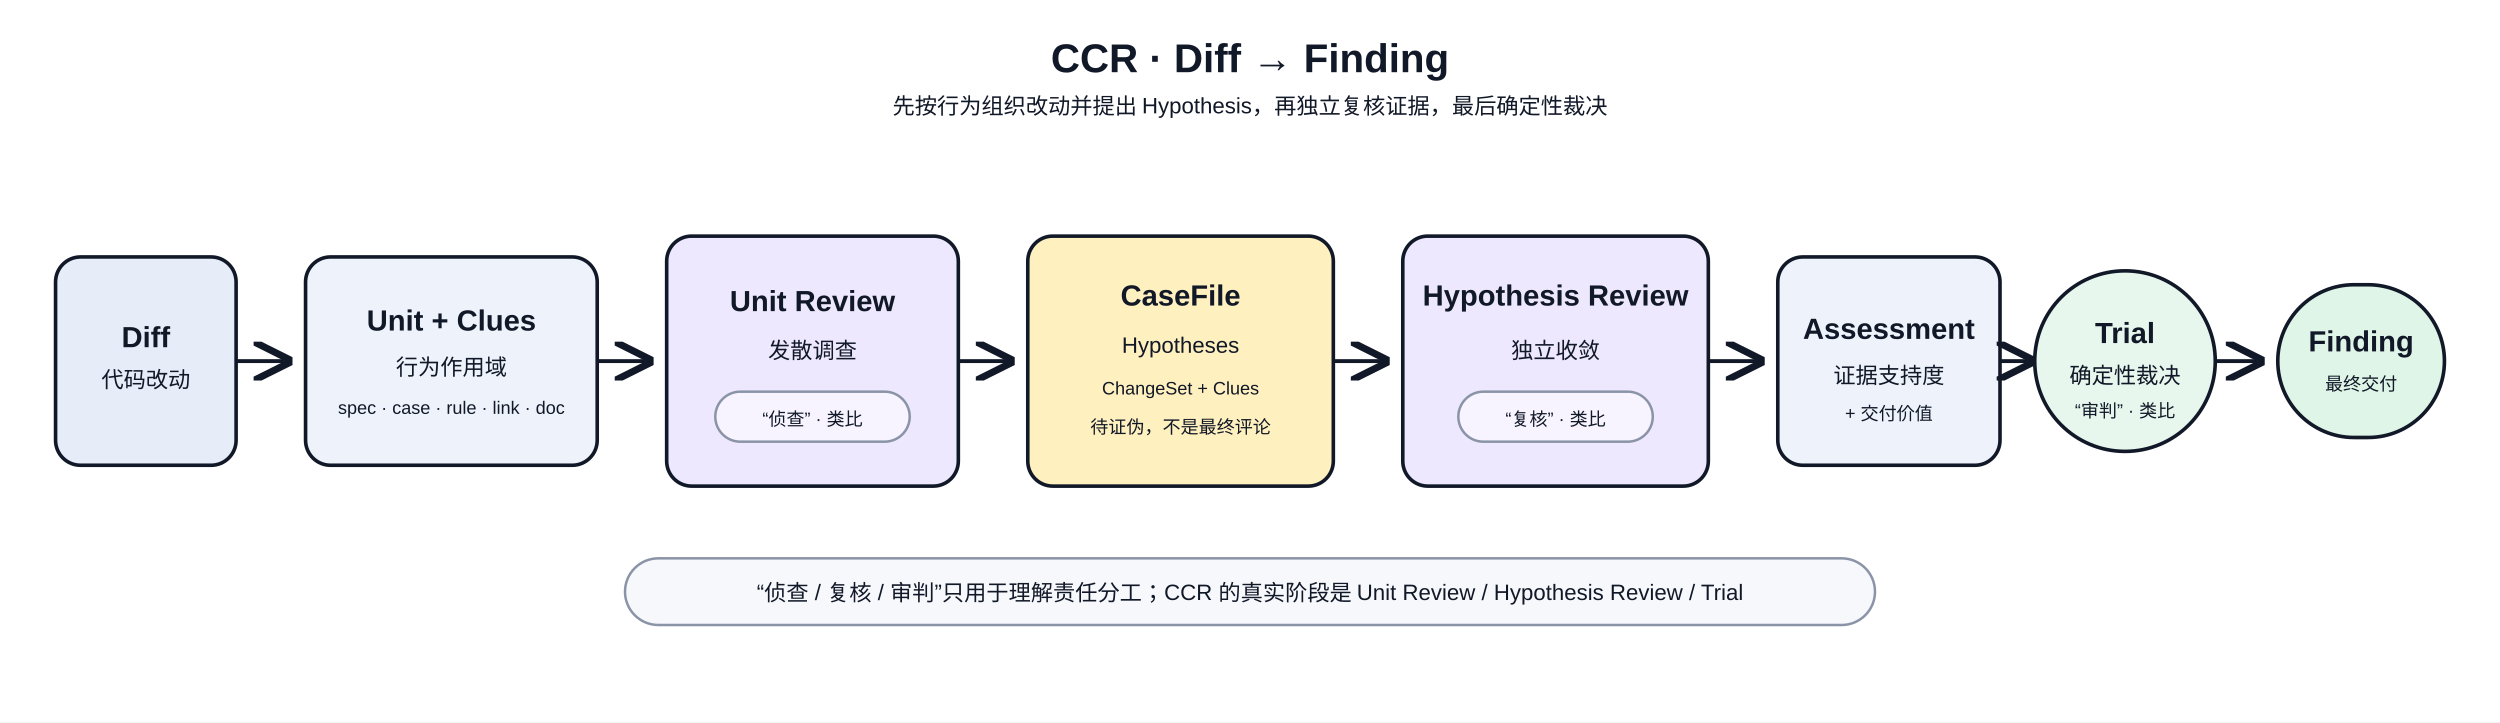
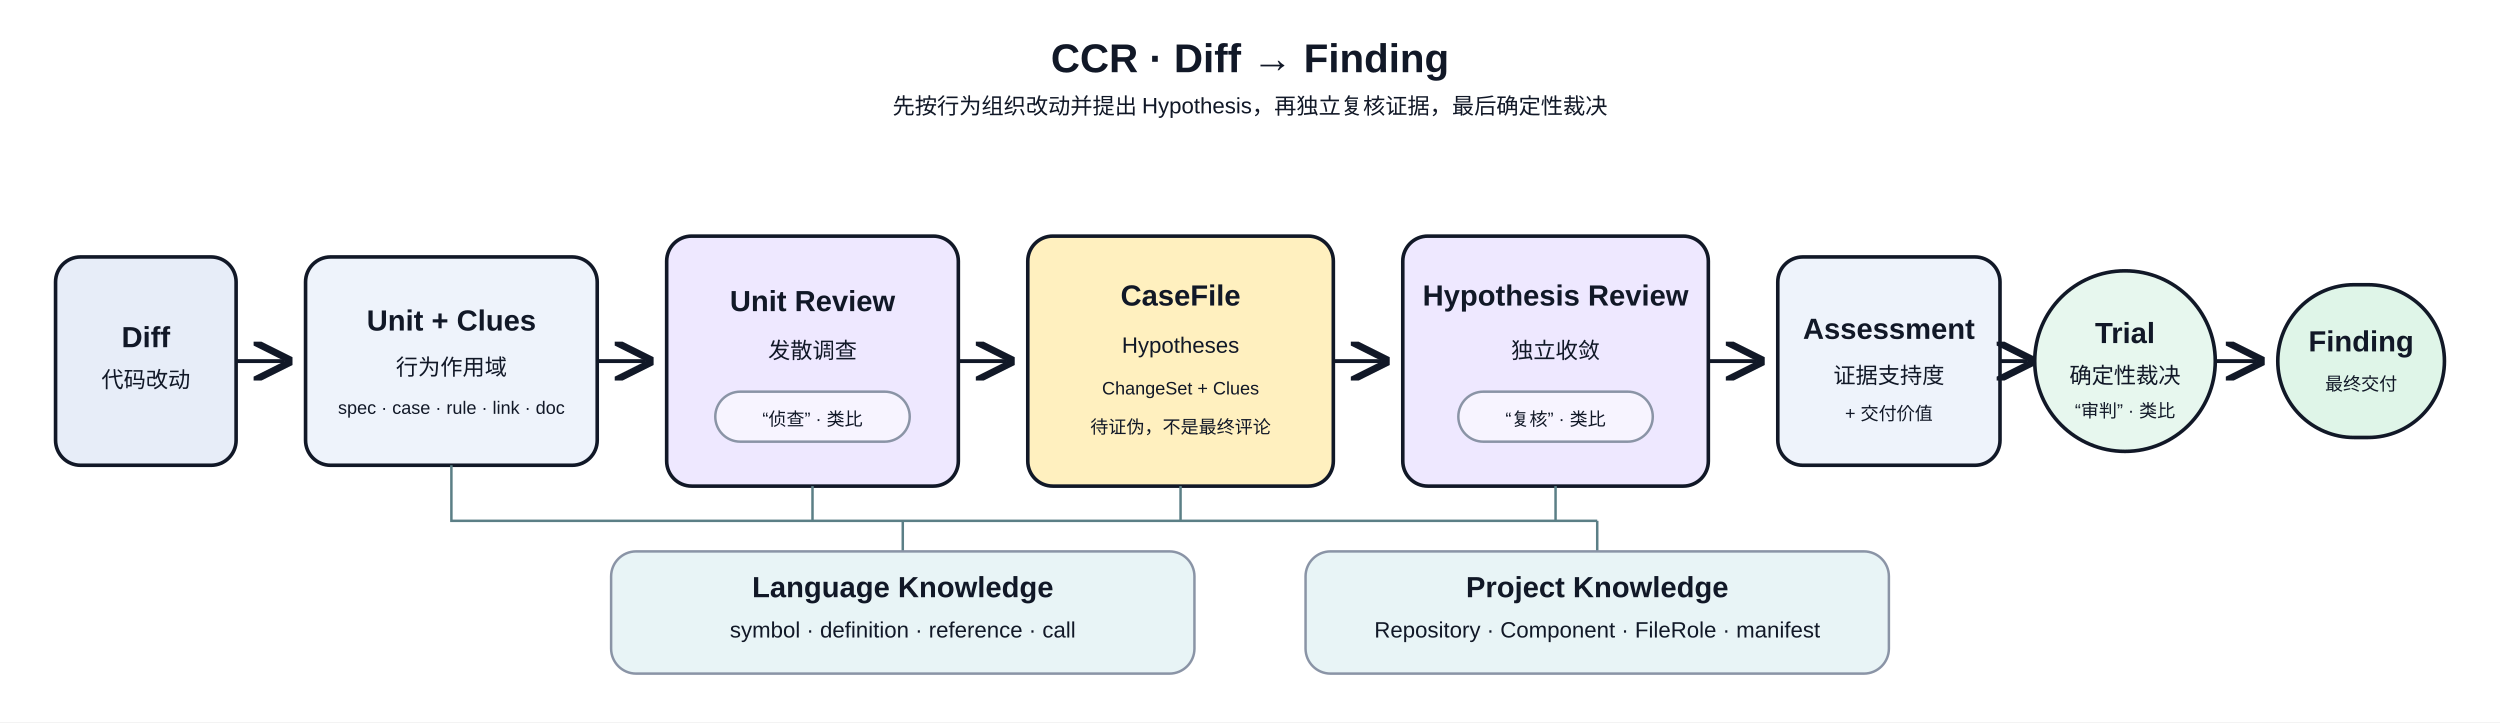
<svg xmlns="http://www.w3.org/2000/svg" width="1800" height="520" viewBox="0 0 1800 520">
  <defs>
    <marker id="arrow" markerWidth="10" markerHeight="10" refX="8" refY="5" orient="auto">
      <path d="M0,0 L10,5 L0,10" fill="none" stroke="#111827" stroke-width="1.8" />
    </marker>
    <style>
      text {
        font-family: -apple-system, BlinkMacSystemFont, "Segoe UI", "PingFang SC", Arial, sans-serif;
        fill: #111827;
      }
      .title { font-size: 29px; font-weight: 650; }
      .label { font-size: 21px; font-weight: 650; }
      .small { font-size: 16px; }
      .tiny { font-size: 13px; }
      .box { stroke: #111827; stroke-width: 2.6; }
      .soft-box { stroke: #8a94a6; stroke-width: 1.8; }
      .flow { fill: none; stroke: #111827; stroke-width: 2.8; marker-end: url(#arrow); }
+       .knowledge-line { fill: none; stroke: #5b7f86; stroke-width: 1.8; }
    </style>
  </defs>
  <rect width="1800" height="520" fill="#ffffff" />
  <text x="900" y="52" text-anchor="middle" class="title">CCR · Diff → Finding</text>
  <text x="900" y="82" text-anchor="middle" class="small">
    先按行为组织改动并提出 Hypothesis，再独立复核证据，最后确定性裁决
  </text>
  <rect x="40" y="185" width="130" height="150" rx="18" fill="#e7edf8" class="box" />
  <text x="105" y="250" text-anchor="middle" class="label">Diff</text>
  <text x="105" y="279" text-anchor="middle" class="small">代码改动</text>
  <line x1="170" y1="260" x2="205" y2="260" class="flow" />
  <rect x="220" y="185" width="210" height="150" rx="18" fill="#eef3fb" class="box" />
  <text x="325" y="238" text-anchor="middle" class="label">Unit + Clues</text>
  <text x="325" y="270" text-anchor="middle" class="small">行为作用域</text>
  <text x="325" y="298" text-anchor="middle" class="tiny">spec · case · rule · link · doc</text>
  <line x1="430" y1="260" x2="465" y2="260" class="flow" />
  <rect x="480" y="170" width="210" height="180" rx="18" fill="#eee8ff" class="box" />
  <text x="585" y="224" text-anchor="middle" class="label">Unit Review</text>
  <text x="585" y="258" text-anchor="middle" class="small">发散调查</text>
  <rect x="515" y="282" width="140" height="36" rx="18" fill="#f7f4ff" class="soft-box" />
  <text x="585" y="306" text-anchor="middle" class="tiny">“侦查” · 类比</text>
  <line x1="690" y1="260" x2="725" y2="260" class="flow" />
  <rect x="740" y="170" width="220" height="180" rx="18" fill="#fff0bf" class="box" />
  <text x="850" y="220" text-anchor="middle" class="label">CaseFile</text>
  <text x="850" y="254" text-anchor="middle" class="small">Hypotheses</text>
  <text x="850" y="284" text-anchor="middle" class="tiny">ChangeSet + Clues</text>
  <text x="850" y="312" text-anchor="middle" class="tiny">待证伪，不是最终评论</text>
  <line x1="960" y1="260" x2="995" y2="260" class="flow" />
  <rect x="1010" y="170" width="220" height="180" rx="18" fill="#eee8ff" class="box" />
  <text x="1120" y="220" text-anchor="middle" class="label">Hypothesis Review</text>
  <text x="1120" y="258" text-anchor="middle" class="small">独立收敛</text>
  <rect x="1050" y="282" width="140" height="36" rx="18" fill="#f7f4ff" class="soft-box" />
  <text x="1120" y="306" text-anchor="middle" class="tiny">“复核” · 类比</text>
  <line x1="1230" y1="260" x2="1265" y2="260" class="flow" />
  <rect x="1280" y="185" width="160" height="150" rx="18" fill="#eef3fb" class="box" />
  <text x="1360" y="244" text-anchor="middle" class="label">Assessment</text>
  <text x="1360" y="276" text-anchor="middle" class="small">证据支持度</text>
  <text x="1360" y="302" text-anchor="middle" class="tiny">+ 交付价值</text>
  <line x1="1440" y1="260" x2="1460" y2="260" class="flow" />
  <circle cx="1530" cy="260" r="65" fill="#e7f7ee" class="box" />
  <text x="1530" y="247" text-anchor="middle" class="label">Trial</text>
  <text x="1530" y="276" text-anchor="middle" class="small">确定性裁决</text>
  <text x="1530" y="300" text-anchor="middle" class="tiny">“审判” · 类比</text>
  <line x1="1595" y1="260" x2="1625" y2="260" class="flow" />
  <rect x="1640" y="205" width="120" height="110" rx="55" fill="#dff5e8" class="box" />
  <text x="1700" y="253" text-anchor="middle" class="label">Finding</text>
  <text x="1700" y="281" text-anchor="middle" class="tiny">最终交付</text>
-   <rect x="450" y="402" width="900" height="48" rx="24" fill="#f7f8fc" class="soft-box" />
-   <text x="900" y="432" text-anchor="middle" class="small">
-     “侦查 / 复核 / 审判”只用于理解责任分工；CCR 的真实阶段是 Unit Review / Hypothesis Review / Trial
-   </text>
+   <path d="M325 335 V375 H1150 M585 350 V375 M850 350 V375 M1120 350 V375" class="knowledge-line" />
+   <line x1="650" y1="375" x2="650" y2="397" class="knowledge-line" />
+   <line x1="1150" y1="375" x2="1150" y2="397" class="knowledge-line" />
+   <rect x="440" y="397" width="420" height="88" rx="18" fill="#e8f4f6" class="soft-box" />
+   <text x="650" y="430" text-anchor="middle" class="label">Language Knowledge</text>
+   <text x="650" y="459" text-anchor="middle" class="small">symbol · definition · reference · call</text>
+   <rect x="940" y="397" width="420" height="88" rx="18" fill="#e8f4f6" class="soft-box" />
+   <text x="1150" y="430" text-anchor="middle" class="label">Project Knowledge</text>
+   <text x="1150" y="459" text-anchor="middle" class="small">Repository · Component · FileRole · manifest</text>
</svg>
